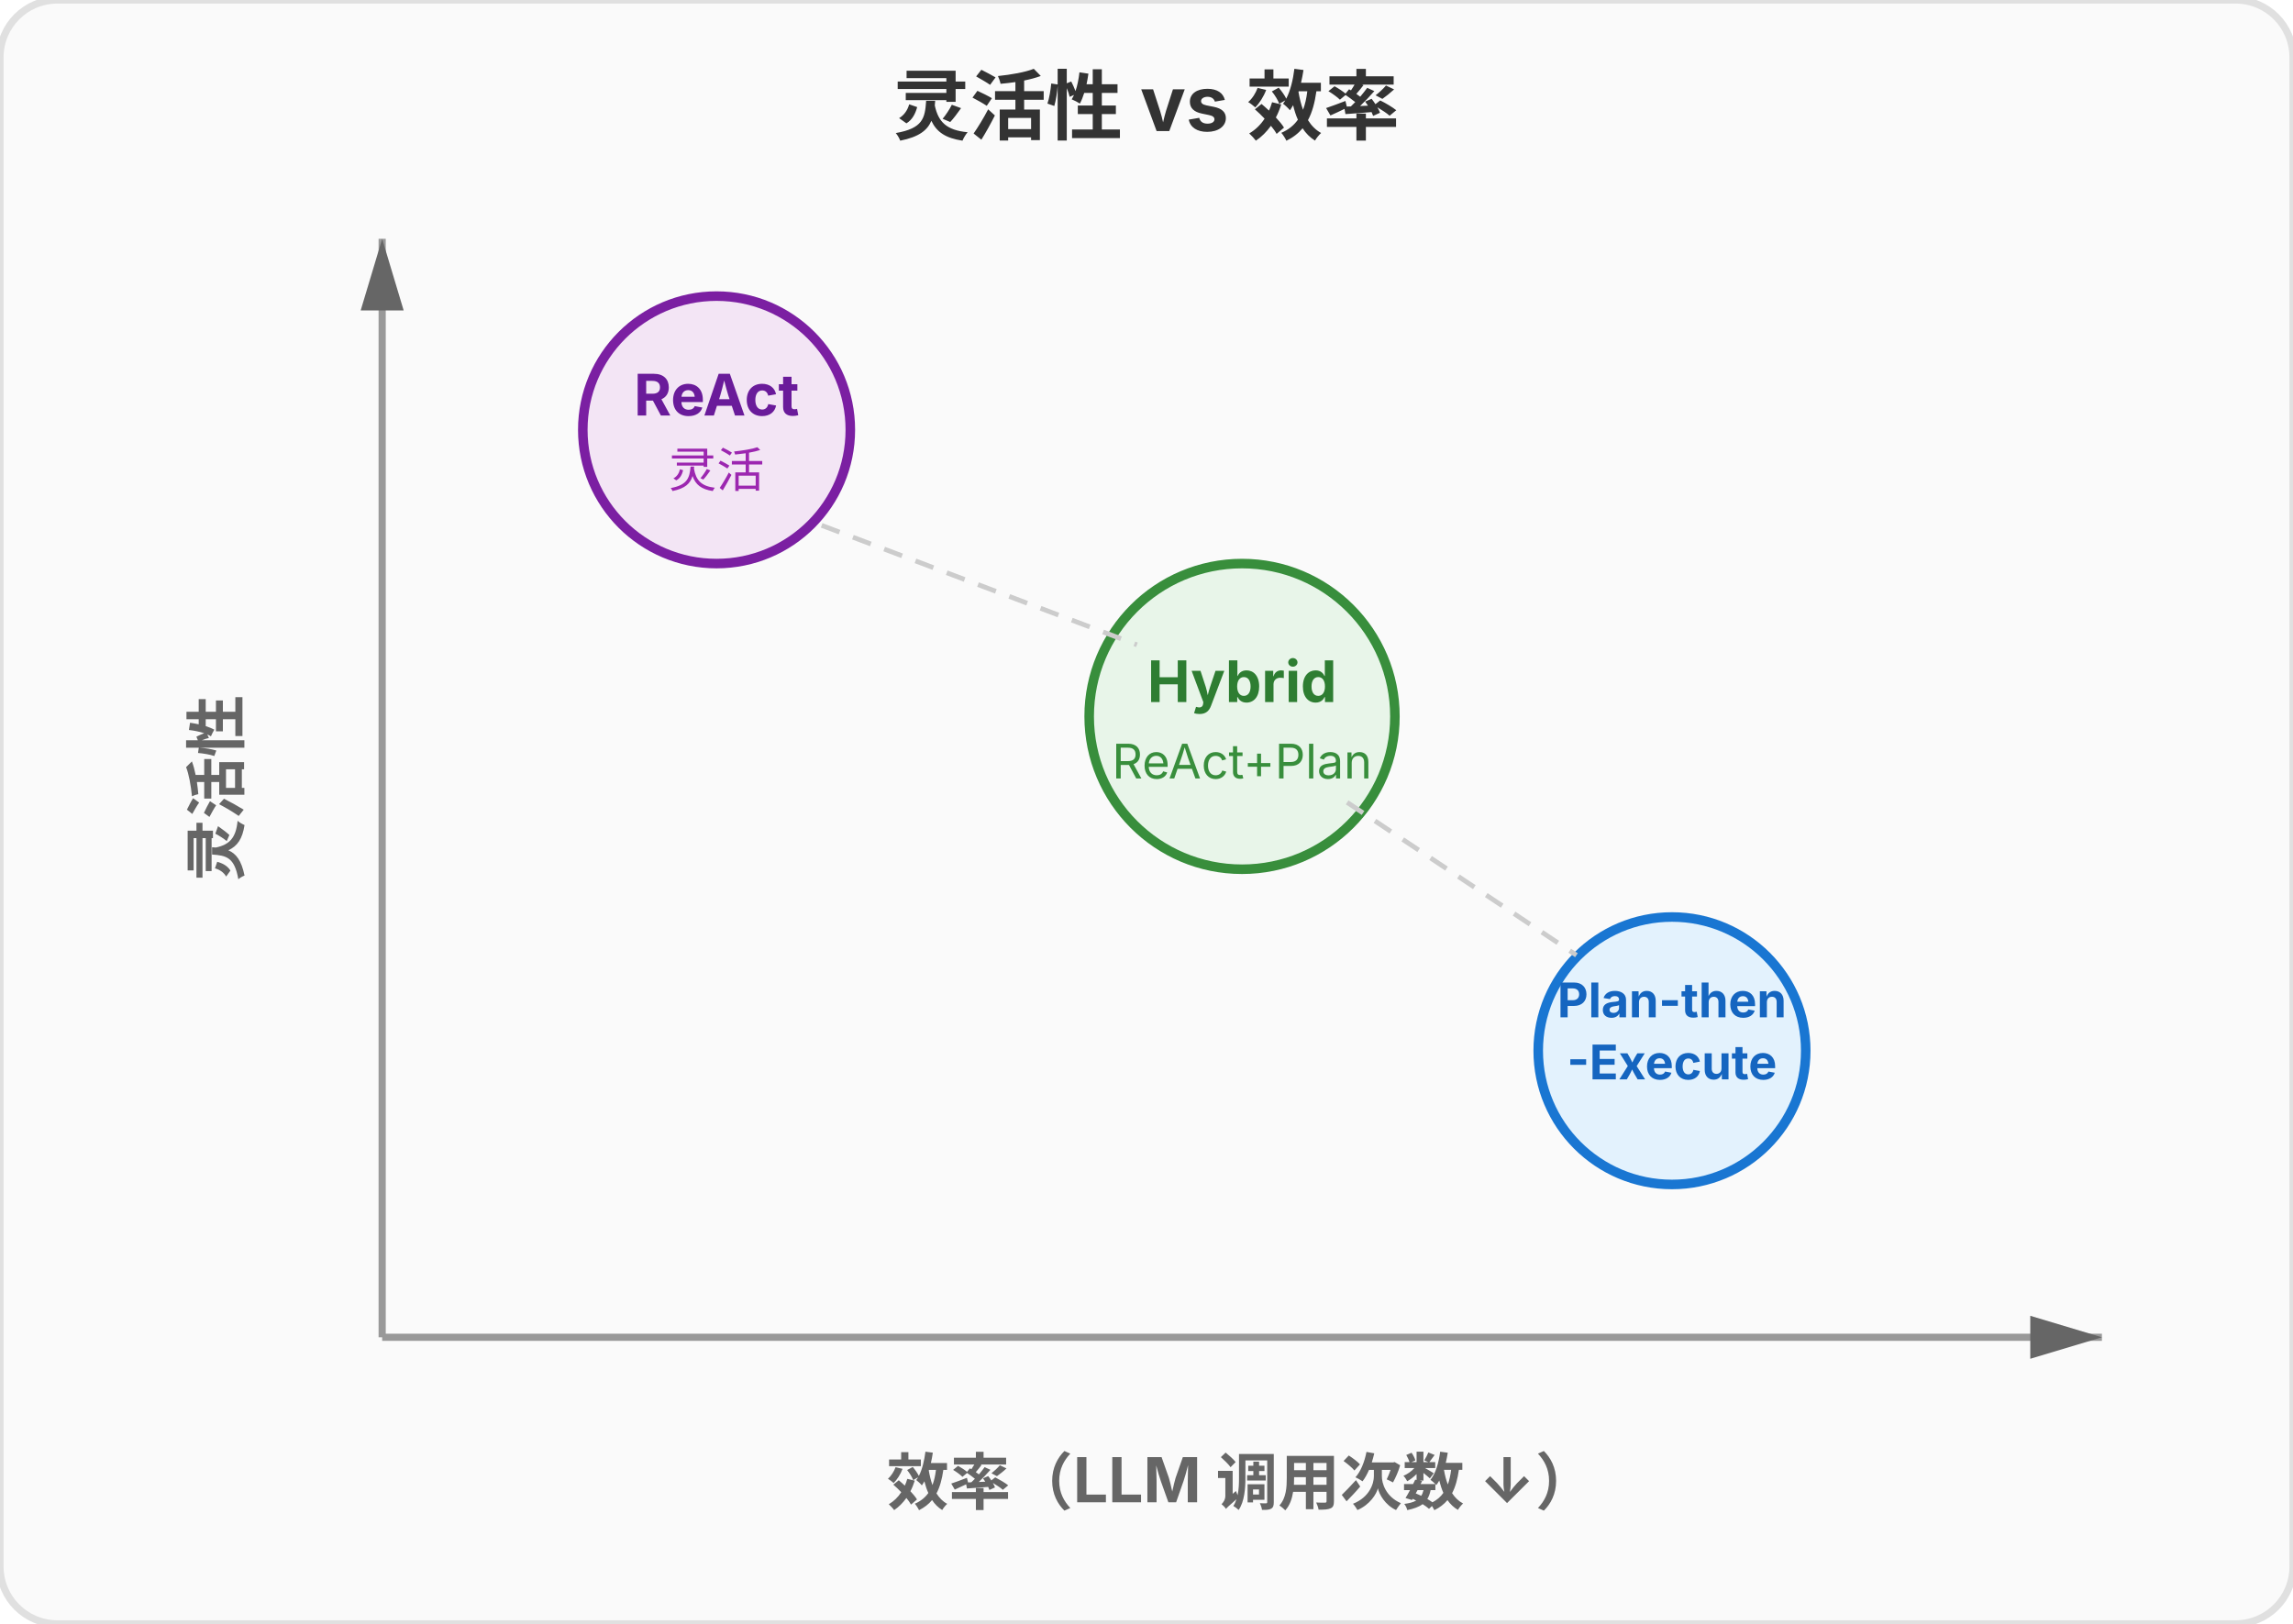
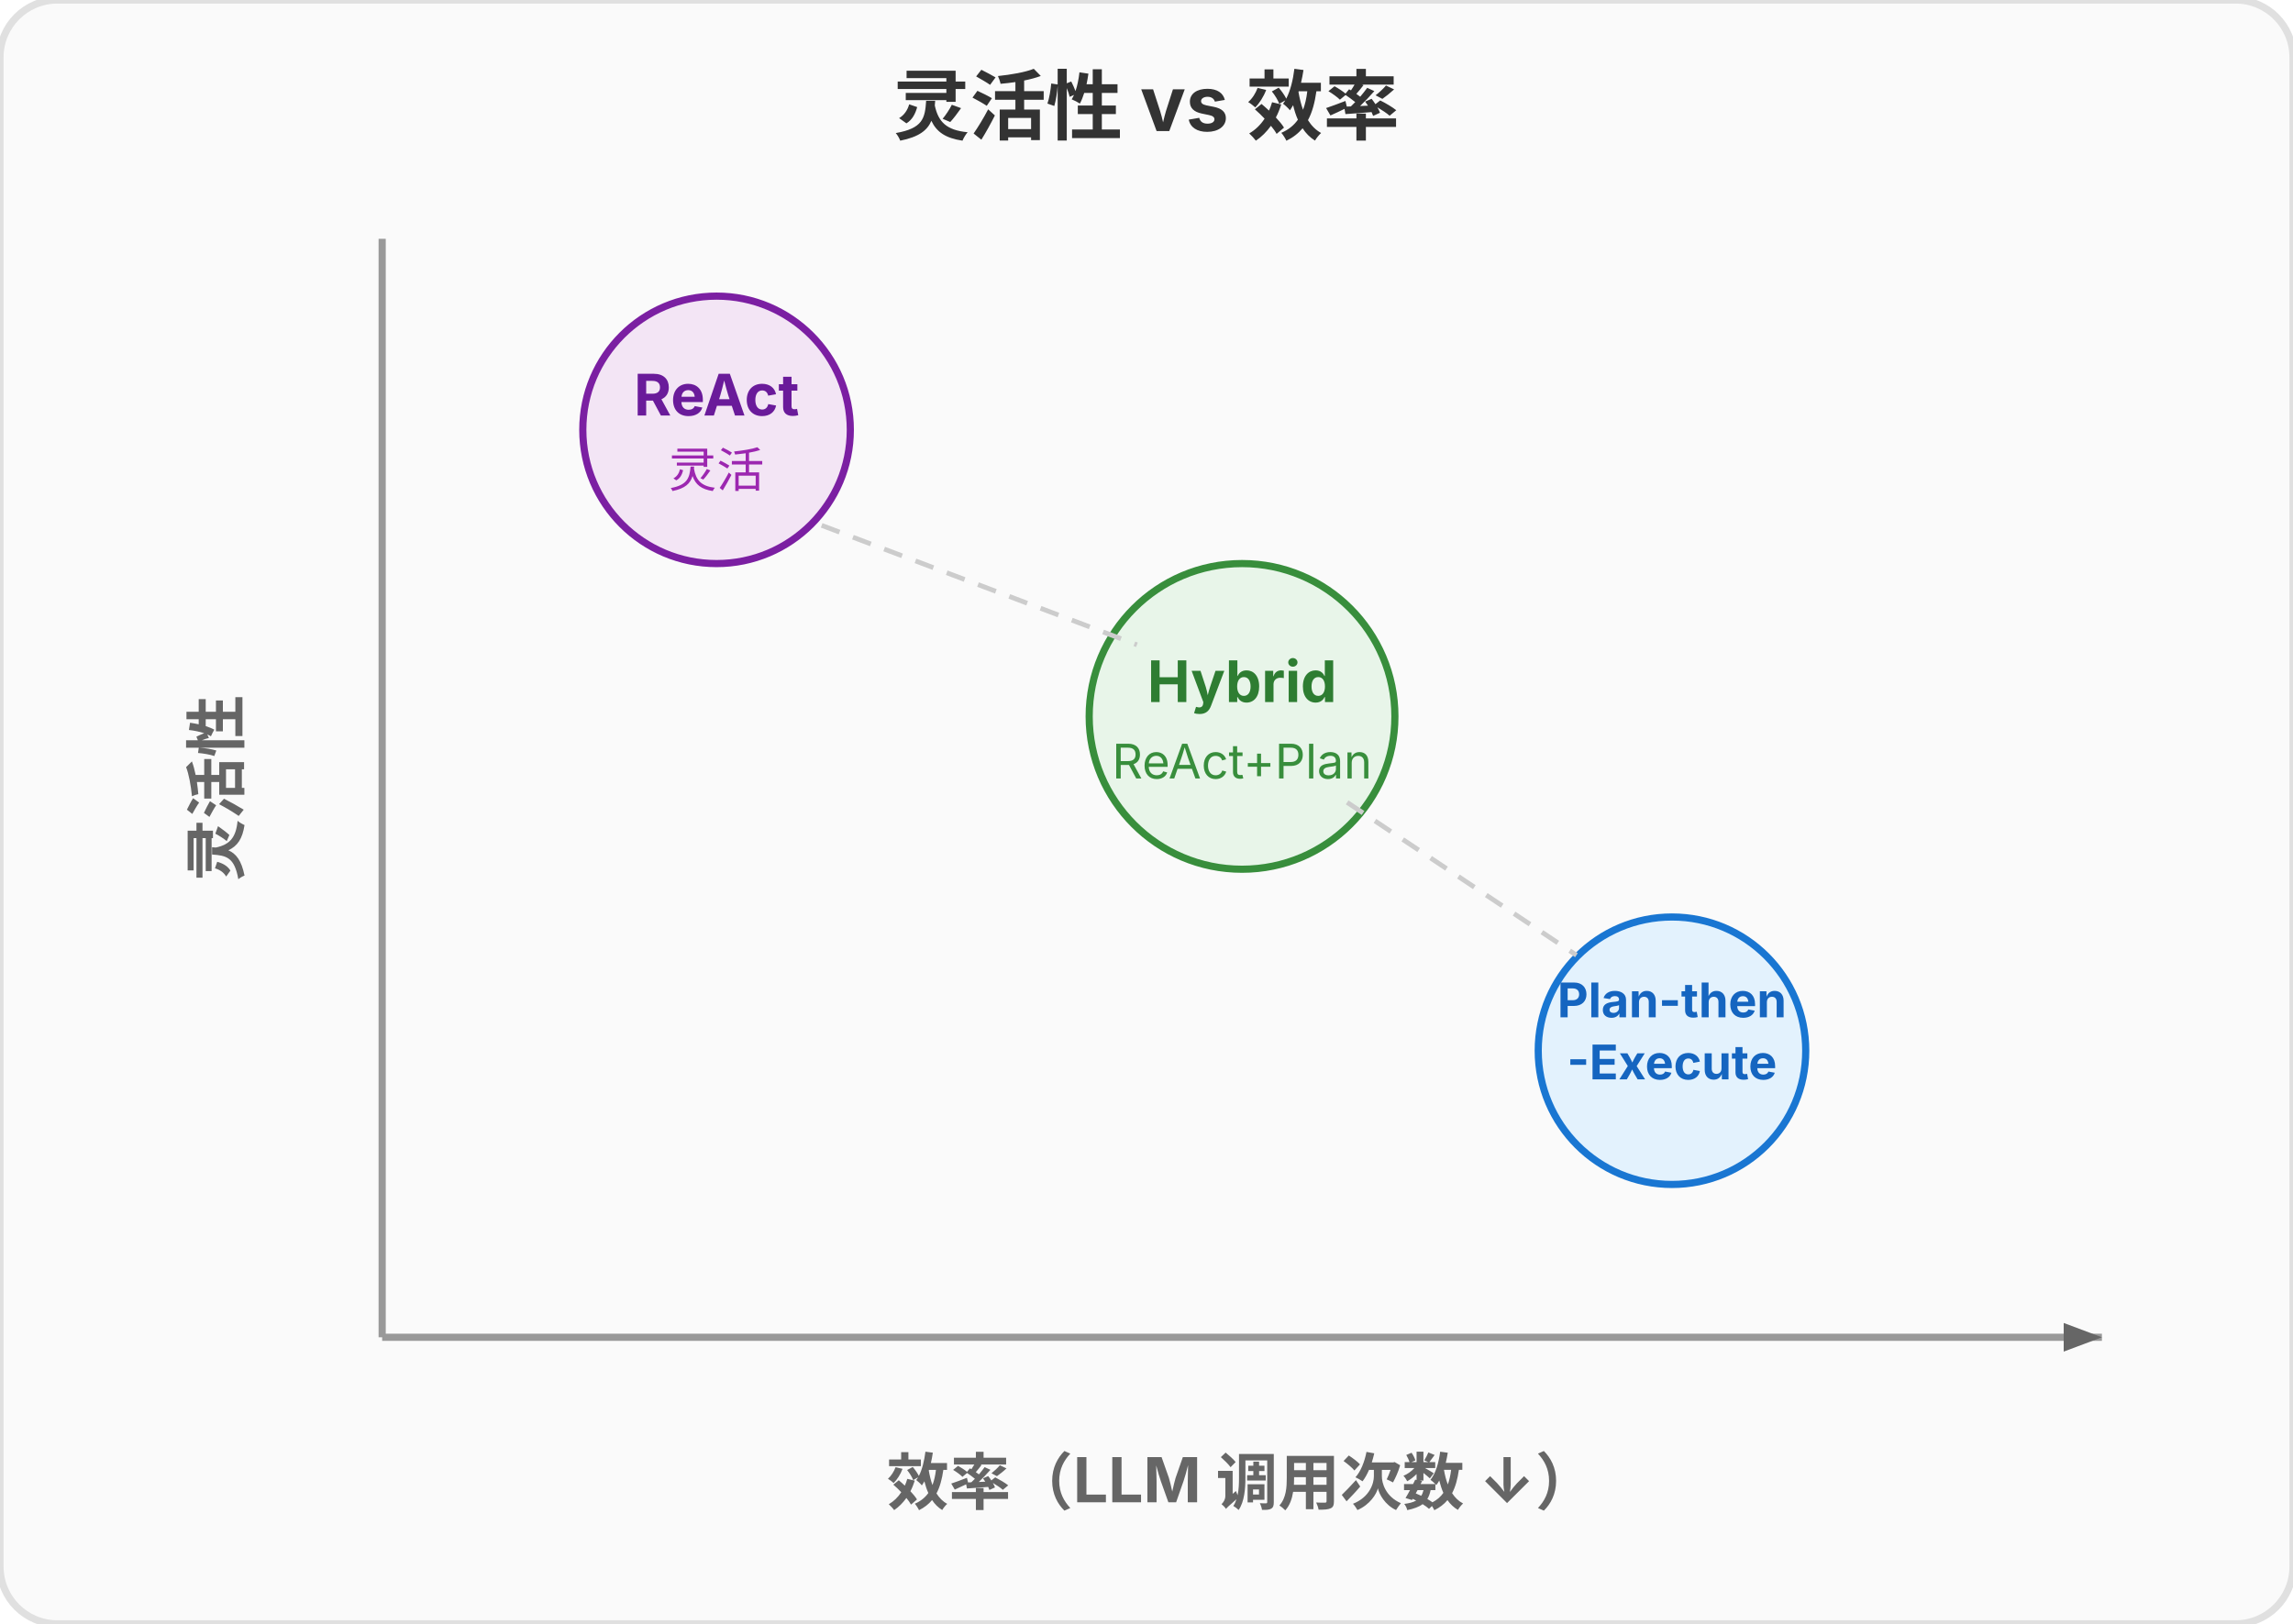
<svg xmlns="http://www.w3.org/2000/svg" viewBox="0 0 480 340" font-family="-apple-system, 'Segoe UI', 'PingFang SC', 'Microsoft YaHei', sans-serif">
-   <defs>
-     <marker id="arrow" viewBox="0 0 10 6" refX="10" refY="3" markerWidth="10" markerHeight="6" orient="auto-start-reverse">
-       <path d="M0,0 L10,3 L0,6 Z" fill="#666" />
-     </marker>
-   </defs>
  <rect width="480" height="340" rx="12" fill="#fafafa" stroke="#e0e0e0" stroke-width="1.5" />
  <text x="240" y="28" text-anchor="middle" font-size="16" font-weight="bold" fill="#333">灵活性 vs 效率</text>
  <line x1="80" y1="50" x2="80" y2="280" stroke="#999" stroke-width="1.5" marker-start="url(#arrow)" />
  <text x="50" y="165" text-anchor="middle" font-size="13" font-weight="bold" fill="#666" transform="rotate(-90, 50, 165)">灵活性</text>
-   <line x1="80" y1="280" x2="440" y2="280" stroke="#999" stroke-width="1.5" marker-end="url(#arrow)" />
+   <line x1="80" y1="280" x2="440" y2="280" stroke="#999" stroke-width="1.5" />
  <text x="260" y="315" text-anchor="middle" font-size="13" font-weight="bold" fill="#666">效率（LLM 调用次数 ↓）</text>
-   <circle cx="150" cy="90" r="28" fill="#F3E5F5" stroke="#7B1FA2" stroke-width="2" />
+   <circle cx="150" cy="90" r="28" fill="#F3E5F5" stroke="#7B1FA2" stroke-width="1.5" />
  <text x="150" y="87" text-anchor="middle" font-size="12" font-weight="bold" fill="#6A1B9A">ReAct</text>
  <text x="150" y="102" text-anchor="middle" font-size="10" fill="#9C27B0">灵活</text>
-   <circle cx="350" cy="220" r="28" fill="#E3F2FD" stroke="#1976D2" stroke-width="2" />
+   <circle cx="350" cy="220" r="28" fill="#E3F2FD" stroke="#1976D2" stroke-width="1.5" />
  <text x="350" y="213" text-anchor="middle" font-size="10" font-weight="bold" fill="#1565C0">Plan-then</text>
  <text x="350" y="226" text-anchor="middle" font-size="10" font-weight="bold" fill="#1565C0">-Execute</text>
-   <circle cx="260" cy="150" r="32" fill="#E8F5E9" stroke="#388E3C" stroke-width="2" />
+   <circle cx="260" cy="150" r="32" fill="#E8F5E9" stroke="#388E3C" stroke-width="1.5" />
  <text x="260" y="147" text-anchor="middle" font-size="12" font-weight="bold" fill="#2E7D32">Hybrid</text>
  <text x="260" y="163" text-anchor="middle" font-size="10" fill="#388E3C">ReAct+Plan</text>
  <line x1="172" y1="110" x2="238" y2="135" stroke="#ccc" stroke-width="1" stroke-dasharray="4,3" />
  <line x1="282" y1="168" x2="330" y2="200" stroke="#ccc" stroke-width="1" stroke-dasharray="4,3" />
+   <polygon points="440,280 432,283 432,277" fill="#666" />
</svg>
